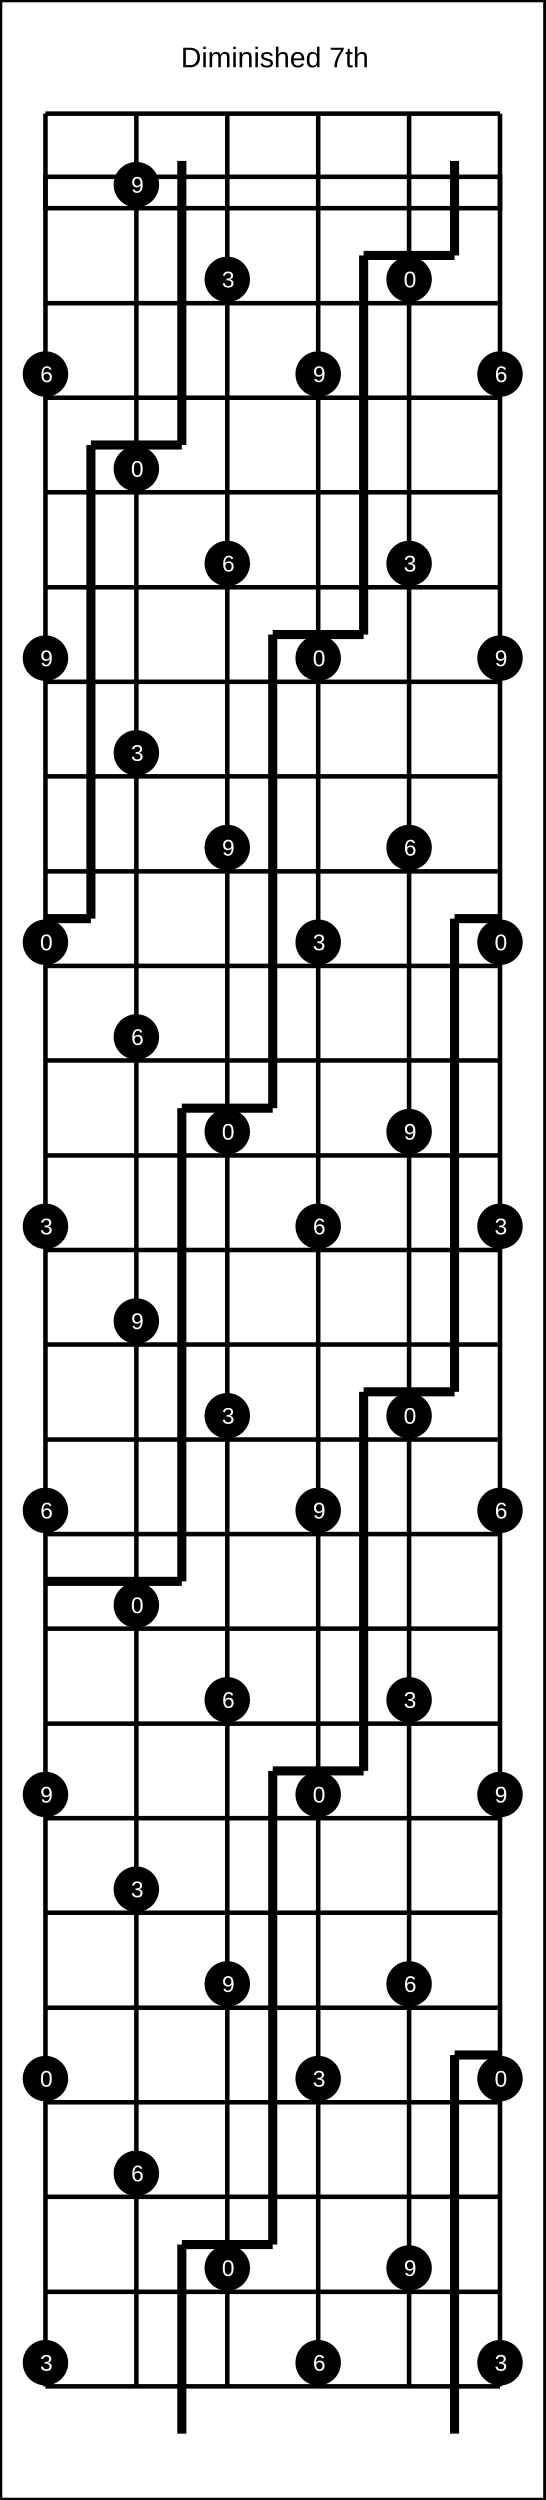
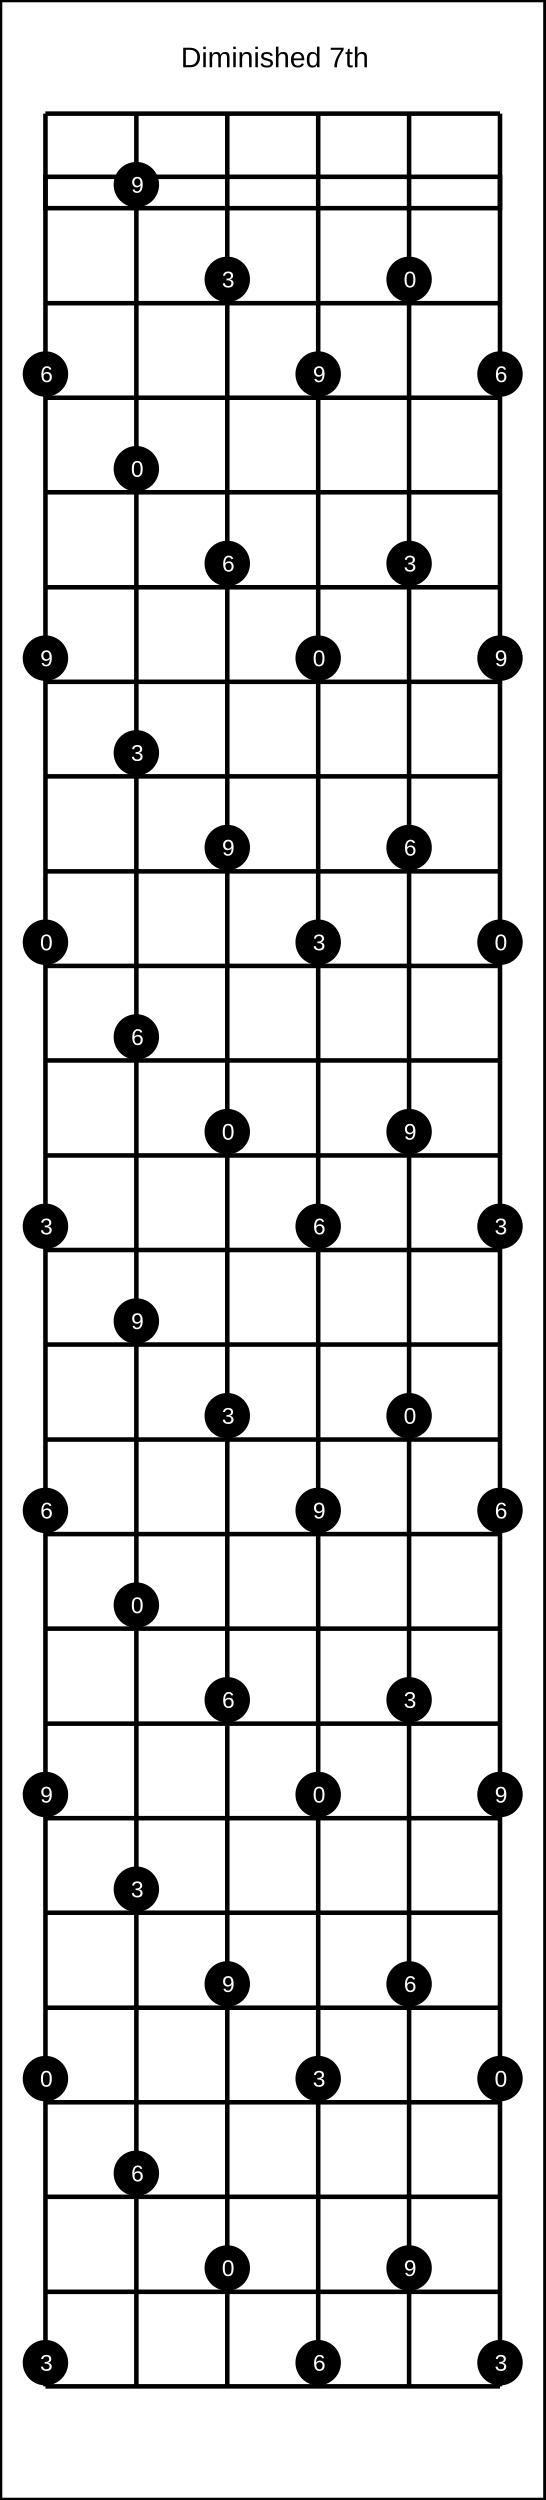
<svg xmlns="http://www.w3.org/2000/svg" xmlns:xlink="http://www.w3.org/1999/xlink" width="240pt" height="1100pt" viewBox="0 0 240 1100" version="1.1">
  <defs>
    <g>
      <symbol overflow="visible" id="glyph0-0">
        <path style="stroke:none;" d="M 1.25 -8.594 L 8.125 -8.594 L 8.125 0 L 1.25 0 Z M 1.719 -8.141 L 1.719 -0.469 L 7.656 -0.469 L 7.656 -8.141 Z M 1.719 -8.141 " />
      </symbol>
      <symbol overflow="visible" id="glyph0-1">
        <path style="stroke:none;" d="M 8.422 -4.391 C 8.422 -3.504 8.25 -2.727 7.906 -2.062 C 7.562 -1.395 7.07 -0.883 6.438 -0.531 C 5.801 -0.176 5.066 0 4.234 0 L 1.031 0 L 1.031 -8.594 L 3.875 -8.594 C 5.332 -8.594 6.453 -8.227 7.234 -7.5 C 8.023 -6.77 8.422 -5.734 8.422 -4.391 Z M 7.25 -4.391 C 7.25 -5.453 6.957 -6.266 6.375 -6.828 C 5.789 -7.391 4.945 -7.672 3.844 -7.672 L 2.188 -7.672 L 2.188 -0.938 L 4.109 -0.938 C 4.734 -0.938 5.285 -1.07 5.766 -1.344 C 6.242 -1.625 6.609 -2.023 6.859 -2.547 C 7.117 -3.066 7.25 -3.68 7.25 -4.391 Z M 7.25 -4.391 " />
      </symbol>
      <symbol overflow="visible" id="glyph0-2">
        <path style="stroke:none;" d="M 0.844 -8.016 L 0.844 -9.062 L 1.938 -9.062 L 1.938 -8.016 Z M 0.844 0 L 0.844 -6.609 L 1.938 -6.609 L 1.938 0 Z M 0.844 0 " />
      </symbol>
      <symbol overflow="visible" id="glyph0-3">
        <path style="stroke:none;" d="M 4.688 0 L 4.688 -4.188 C 4.688 -4.82 4.598 -5.258 4.422 -5.5 C 4.242 -5.75 3.93 -5.875 3.484 -5.875 C 3.016 -5.875 2.641 -5.691 2.359 -5.328 C 2.086 -4.973 1.953 -4.473 1.953 -3.828 L 1.953 0 L 0.859 0 L 0.859 -5.188 C 0.859 -5.957 0.848 -6.43 0.828 -6.609 L 1.875 -6.609 C 1.875 -6.586 1.875 -6.531 1.875 -6.438 C 1.883 -6.352 1.891 -6.25 1.891 -6.125 C 1.898 -6.008 1.91 -5.789 1.922 -5.469 L 1.938 -5.469 C 2.164 -5.938 2.43 -6.258 2.734 -6.438 C 3.047 -6.625 3.422 -6.719 3.859 -6.719 C 4.359 -6.719 4.754 -6.617 5.047 -6.422 C 5.336 -6.223 5.539 -5.906 5.656 -5.469 L 5.672 -5.469 C 5.898 -5.914 6.176 -6.234 6.5 -6.422 C 6.82 -6.617 7.211 -6.719 7.672 -6.719 C 8.336 -6.719 8.82 -6.535 9.125 -6.172 C 9.438 -5.816 9.594 -5.227 9.594 -4.406 L 9.594 0 L 8.5 0 L 8.5 -4.188 C 8.5 -4.82 8.41 -5.258 8.234 -5.5 C 8.066 -5.75 7.754 -5.875 7.297 -5.875 C 6.816 -5.875 6.441 -5.695 6.172 -5.344 C 5.91 -4.988 5.781 -4.484 5.781 -3.828 L 5.781 0 Z M 4.688 0 " />
      </symbol>
      <symbol overflow="visible" id="glyph0-4">
        <path style="stroke:none;" d="M 5.031 0 L 5.031 -4.188 C 5.031 -4.625 4.988 -4.961 4.906 -5.203 C 4.82 -5.441 4.688 -5.613 4.5 -5.719 C 4.312 -5.82 4.035 -5.875 3.672 -5.875 C 3.141 -5.875 2.723 -5.691 2.422 -5.328 C 2.117 -4.973 1.969 -4.473 1.969 -3.828 L 1.969 0 L 0.859 0 L 0.859 -5.188 C 0.859 -5.957 0.848 -6.43 0.828 -6.609 L 1.875 -6.609 C 1.875 -6.586 1.875 -6.531 1.875 -6.438 C 1.883 -6.352 1.891 -6.25 1.891 -6.125 C 1.898 -6.008 1.91 -5.789 1.922 -5.469 L 1.938 -5.469 C 2.188 -5.926 2.477 -6.25 2.812 -6.438 C 3.145 -6.625 3.555 -6.719 4.047 -6.719 C 4.773 -6.719 5.305 -6.535 5.641 -6.172 C 5.973 -5.816 6.141 -5.227 6.141 -4.406 L 6.141 0 Z M 5.031 0 " />
      </symbol>
      <symbol overflow="visible" id="glyph0-5">
        <path style="stroke:none;" d="M 5.797 -1.828 C 5.797 -1.203 5.562 -0.719 5.094 -0.375 C 4.625 -0.039 3.969 0.125 3.125 0.125 C 2.301 0.125 1.664 -0.008 1.219 -0.281 C 0.77 -0.551 0.477 -0.973 0.344 -1.547 L 1.312 -1.734 C 1.406 -1.379 1.598 -1.117 1.891 -0.953 C 2.191 -0.797 2.602 -0.719 3.125 -0.719 C 3.676 -0.719 4.082 -0.801 4.344 -0.969 C 4.602 -1.145 4.734 -1.398 4.734 -1.734 C 4.734 -1.992 4.641 -2.207 4.453 -2.375 C 4.273 -2.539 3.988 -2.676 3.594 -2.781 L 2.812 -2.984 C 2.176 -3.148 1.723 -3.312 1.453 -3.469 C 1.191 -3.625 0.984 -3.812 0.828 -4.031 C 0.68 -4.258 0.609 -4.535 0.609 -4.859 C 0.609 -5.461 0.82 -5.922 1.25 -6.234 C 1.676 -6.547 2.301 -6.703 3.125 -6.703 C 3.852 -6.703 4.43 -6.57 4.859 -6.312 C 5.297 -6.062 5.57 -5.656 5.688 -5.094 L 4.688 -4.969 C 4.633 -5.258 4.473 -5.484 4.203 -5.641 C 3.93 -5.797 3.57 -5.875 3.125 -5.875 C 2.633 -5.875 2.27 -5.797 2.031 -5.641 C 1.789 -5.492 1.672 -5.27 1.672 -4.969 C 1.672 -4.781 1.719 -4.625 1.812 -4.5 C 1.914 -4.383 2.062 -4.281 2.25 -4.188 C 2.445 -4.102 2.852 -3.988 3.469 -3.844 C 4.051 -3.695 4.469 -3.562 4.719 -3.438 C 4.977 -3.312 5.18 -3.172 5.328 -3.016 C 5.473 -2.867 5.586 -2.695 5.672 -2.5 C 5.754 -2.301 5.797 -2.078 5.797 -1.828 Z M 5.797 -1.828 " />
      </symbol>
      <symbol overflow="visible" id="glyph0-6">
        <path style="stroke:none;" d="M 1.938 -5.469 C 2.164 -5.906 2.445 -6.223 2.781 -6.422 C 3.113 -6.617 3.535 -6.719 4.047 -6.719 C 4.766 -6.719 5.289 -6.539 5.625 -6.188 C 5.969 -5.832 6.141 -5.238 6.141 -4.406 L 6.141 0 L 5.031 0 L 5.031 -4.188 C 5.031 -4.656 4.988 -5 4.906 -5.219 C 4.82 -5.445 4.68 -5.613 4.484 -5.719 C 4.285 -5.82 4.016 -5.875 3.672 -5.875 C 3.16 -5.875 2.75 -5.691 2.438 -5.328 C 2.125 -4.973 1.969 -4.492 1.969 -3.891 L 1.969 0 L 0.859 0 L 0.859 -9.062 L 1.969 -9.062 L 1.969 -6.703 C 1.969 -6.453 1.957 -6.191 1.938 -5.922 C 1.926 -5.66 1.922 -5.508 1.922 -5.469 Z M 1.938 -5.469 " />
      </symbol>
      <symbol overflow="visible" id="glyph0-7">
        <path style="stroke:none;" d="M 1.688 -3.062 C 1.688 -2.312 1.844 -1.727 2.156 -1.312 C 2.469 -0.906 2.926 -0.703 3.531 -0.703 C 4 -0.703 4.379 -0.797 4.672 -0.984 C 4.961 -1.18 5.156 -1.426 5.25 -1.719 L 6.219 -1.438 C 5.82 -0.395 4.926 0.125 3.531 0.125 C 2.551 0.125 1.805 -0.164 1.297 -0.75 C 0.785 -1.332 0.531 -2.195 0.531 -3.344 C 0.531 -4.438 0.785 -5.27 1.297 -5.844 C 1.805 -6.426 2.535 -6.719 3.484 -6.719 C 5.422 -6.719 6.391 -5.551 6.391 -3.219 L 6.391 -3.062 Z M 5.266 -3.906 C 5.203 -4.602 5.023 -5.113 4.734 -5.438 C 4.441 -5.758 4.02 -5.922 3.469 -5.922 C 2.938 -5.922 2.516 -5.738 2.203 -5.375 C 1.891 -5.02 1.723 -4.531 1.703 -3.906 Z M 5.266 -3.906 " />
      </symbol>
      <symbol overflow="visible" id="glyph0-8">
        <path style="stroke:none;" d="M 5.016 -1.062 C 4.805 -0.633 4.535 -0.328 4.203 -0.141 C 3.867 0.035 3.453 0.125 2.953 0.125 C 2.117 0.125 1.504 -0.156 1.109 -0.719 C 0.723 -1.281 0.531 -2.129 0.531 -3.266 C 0.531 -5.566 1.336 -6.719 2.953 -6.719 C 3.453 -6.719 3.867 -6.625 4.203 -6.438 C 4.535 -6.258 4.805 -5.973 5.016 -5.578 L 5.016 -9.062 L 6.109 -9.062 L 6.109 -1.359 C 6.109 -0.672 6.117 -0.219 6.141 0 L 5.094 0 C 5.082 -0.062 5.066 -0.211 5.047 -0.453 C 5.035 -0.691 5.031 -0.895 5.031 -1.062 Z M 1.672 -3.312 C 1.672 -2.383 1.789 -1.719 2.031 -1.312 C 2.281 -0.914 2.68 -0.719 3.234 -0.719 C 3.859 -0.719 4.312 -0.93 4.594 -1.359 C 4.875 -1.797 5.016 -2.469 5.016 -3.375 C 5.016 -4.25 4.875 -4.891 4.594 -5.297 C 4.312 -5.711 3.863 -5.922 3.25 -5.922 C 2.695 -5.922 2.297 -5.711 2.047 -5.297 C 1.797 -4.891 1.672 -4.227 1.672 -3.312 Z M 1.672 -3.312 " />
      </symbol>
      <symbol overflow="visible" id="glyph0-9">
        <path style="stroke:none;" d="" />
      </symbol>
      <symbol overflow="visible" id="glyph0-10">
        <path style="stroke:none;" d="M 6.328 -7.703 C 5.441 -6.359 4.816 -5.305 4.453 -4.547 C 4.098 -3.785 3.828 -3.035 3.641 -2.297 C 3.461 -1.555 3.375 -0.789 3.375 0 L 2.234 0 C 2.234 -1.094 2.461 -2.25 2.922 -3.469 C 3.391 -4.688 4.172 -6.086 5.266 -7.672 L 0.641 -7.672 L 0.641 -8.594 L 6.328 -8.594 Z M 6.328 -7.703 " />
      </symbol>
      <symbol overflow="visible" id="glyph0-11">
        <path style="stroke:none;" d="M 3.375 -0.047 C 3.02 0.047 2.648 0.094 2.266 0.094 C 1.391 0.094 0.953 -0.398 0.953 -1.391 L 0.953 -5.797 L 0.188 -5.797 L 0.188 -6.609 L 1 -6.609 L 1.312 -8.078 L 2.047 -8.078 L 2.047 -6.609 L 3.266 -6.609 L 3.266 -5.797 L 2.047 -5.797 L 2.047 -1.641 C 2.047 -1.316 2.098 -1.094 2.203 -0.969 C 2.305 -0.844 2.488 -0.781 2.75 -0.781 C 2.895 -0.781 3.102 -0.805 3.375 -0.859 Z M 3.375 -0.047 " />
      </symbol>
      <symbol overflow="visible" id="glyph1-0">
        <path style="stroke:none;" d="M 1 -6.875 L 6.5 -6.875 L 6.5 0 L 1 0 Z M 1.375 -6.516 L 1.375 -0.375 L 6.125 -0.375 L 6.125 -6.516 Z M 1.375 -6.516 " />
      </symbol>
      <symbol overflow="visible" id="glyph1-1">
        <path style="stroke:none;" d="M 5.172 -3.438 C 5.172 -2.289 4.969 -1.414 4.562 -0.812 C 4.156 -0.207 3.555 0.094 2.766 0.094 C 1.973 0.094 1.379 -0.203 0.984 -0.797 C 0.586 -1.398 0.391 -2.281 0.391 -3.438 C 0.391 -4.625 0.582 -5.508 0.969 -6.094 C 1.352 -6.688 1.961 -6.984 2.797 -6.984 C 3.609 -6.984 4.207 -6.688 4.594 -6.094 C 4.977 -5.5 5.172 -4.613 5.172 -3.438 Z M 4.281 -3.438 C 4.281 -4.438 4.164 -5.156 3.938 -5.594 C 3.707 -6.039 3.328 -6.266 2.797 -6.266 C 2.254 -6.266 1.863 -6.047 1.625 -5.609 C 1.395 -5.172 1.281 -4.445 1.281 -3.438 C 1.281 -2.469 1.398 -1.754 1.641 -1.297 C 1.879 -0.848 2.258 -0.625 2.781 -0.625 C 3.301 -0.625 3.68 -0.852 3.922 -1.312 C 4.16 -1.77 4.281 -2.477 4.281 -3.438 Z M 4.281 -3.438 " />
      </symbol>
      <symbol overflow="visible" id="glyph1-2">
        <path style="stroke:none;" d="M 5.125 -1.906 C 5.125 -1.27 4.922 -0.773 4.516 -0.422 C 4.109 -0.078 3.531 0.094 2.781 0.094 C 2.094 0.094 1.539 -0.062 1.125 -0.375 C 0.707 -0.688 0.457 -1.148 0.375 -1.766 L 1.297 -1.844 C 1.41 -1.031 1.906 -0.625 2.781 -0.625 C 3.227 -0.625 3.578 -0.734 3.828 -0.953 C 4.078 -1.172 4.203 -1.492 4.203 -1.922 C 4.203 -2.297 4.055 -2.586 3.766 -2.797 C 3.484 -3.016 3.07 -3.125 2.531 -3.125 L 2.031 -3.125 L 2.031 -3.875 L 2.516 -3.875 C 2.992 -3.875 3.363 -3.977 3.625 -4.188 C 3.895 -4.406 4.031 -4.695 4.031 -5.062 C 4.031 -5.438 3.922 -5.727 3.703 -5.938 C 3.484 -6.156 3.16 -6.266 2.734 -6.266 C 2.348 -6.266 2.035 -6.164 1.797 -5.969 C 1.555 -5.77 1.414 -5.488 1.375 -5.125 L 0.5 -5.188 C 0.562 -5.75 0.789 -6.188 1.188 -6.5 C 1.594 -6.82 2.113 -6.984 2.75 -6.984 C 3.438 -6.984 3.973 -6.82 4.359 -6.5 C 4.742 -6.176 4.938 -5.727 4.938 -5.156 C 4.938 -4.719 4.812 -4.359 4.562 -4.078 C 4.312 -3.805 3.953 -3.625 3.484 -3.531 L 3.484 -3.516 C 4.004 -3.453 4.406 -3.273 4.688 -2.984 C 4.977 -2.703 5.125 -2.344 5.125 -1.906 Z M 5.125 -1.906 " />
      </symbol>
      <symbol overflow="visible" id="glyph1-3">
        <path style="stroke:none;" d="M 5.125 -2.25 C 5.125 -1.52 4.926 -0.945 4.531 -0.531 C 4.133 -0.113 3.594 0.094 2.906 0.094 C 2.125 0.094 1.531 -0.191 1.125 -0.766 C 0.719 -1.336 0.516 -2.176 0.516 -3.281 C 0.516 -4.469 0.723 -5.379 1.141 -6.016 C 1.566 -6.66 2.176 -6.984 2.969 -6.984 C 4.008 -6.984 4.664 -6.516 4.938 -5.578 L 4.094 -5.438 C 3.914 -5.988 3.535 -6.266 2.953 -6.266 C 2.453 -6.266 2.062 -6.031 1.781 -5.562 C 1.508 -5.102 1.375 -4.43 1.375 -3.547 C 1.539 -3.836 1.766 -4.062 2.047 -4.219 C 2.336 -4.375 2.672 -4.453 3.047 -4.453 C 3.68 -4.453 4.188 -4.25 4.562 -3.844 C 4.938 -3.445 5.125 -2.914 5.125 -2.25 Z M 4.234 -2.219 C 4.234 -2.707 4.109 -3.086 3.859 -3.359 C 3.617 -3.629 3.281 -3.766 2.844 -3.766 C 2.438 -3.766 2.102 -3.645 1.844 -3.406 C 1.594 -3.164 1.469 -2.836 1.469 -2.422 C 1.469 -1.891 1.598 -1.453 1.859 -1.109 C 2.117 -0.773 2.457 -0.609 2.875 -0.609 C 3.289 -0.609 3.617 -0.75 3.859 -1.031 C 4.109 -1.32 4.234 -1.719 4.234 -2.219 Z M 4.234 -2.219 " />
      </symbol>
      <symbol overflow="visible" id="glyph1-4">
        <path style="stroke:none;" d="M 5.094 -3.578 C 5.094 -2.398 4.875 -1.492 4.438 -0.859 C 4.008 -0.223 3.395 0.094 2.594 0.094 C 2.062 0.094 1.633 -0.016 1.312 -0.234 C 0.988 -0.461 0.754 -0.832 0.609 -1.344 L 1.453 -1.469 C 1.629 -0.895 2.016 -0.609 2.609 -0.609 C 3.117 -0.609 3.508 -0.844 3.781 -1.312 C 4.062 -1.781 4.207 -2.453 4.219 -3.328 C 4.094 -3.023 3.867 -2.785 3.547 -2.609 C 3.234 -2.43 2.891 -2.344 2.516 -2.344 C 1.891 -2.344 1.391 -2.555 1.016 -2.984 C 0.648 -3.41 0.469 -3.973 0.469 -4.672 C 0.469 -5.391 0.672 -5.953 1.078 -6.359 C 1.484 -6.773 2.047 -6.984 2.766 -6.984 C 3.523 -6.984 4.102 -6.695 4.5 -6.125 C 4.895 -5.562 5.094 -4.711 5.094 -3.578 Z M 4.125 -4.422 C 4.125 -4.984 4 -5.43 3.75 -5.766 C 3.5 -6.098 3.16 -6.266 2.734 -6.266 C 2.305 -6.266 1.969 -6.117 1.719 -5.828 C 1.477 -5.547 1.359 -5.16 1.359 -4.672 C 1.359 -4.172 1.477 -3.773 1.719 -3.484 C 1.969 -3.191 2.301 -3.047 2.719 -3.047 C 2.969 -3.047 3.203 -3.102 3.422 -3.219 C 3.641 -3.332 3.812 -3.492 3.938 -3.703 C 4.062 -3.922 4.125 -4.16 4.125 -4.422 Z M 4.125 -4.422 " />
      </symbol>
    </g>
  </defs>
-   <g id="surface121">
+   <g id="surface136">
    <path style="fill:none;stroke-width:0.01;stroke-linecap:butt;stroke-linejoin:miter;stroke:rgb(0%,0%,0%);stroke-opacity:1;stroke-miterlimit:10;" d="M 0 0 L 1.2 0 L 1.2 5.5 L 0 5.5 Z M 0 0 " transform="matrix(200,0,0,200,0,0)" />
    <g style="fill:rgb(0%,0%,0%);fill-opacity:1;">
      <use xlink:href="#glyph0-1" x="79.578" y="29.59" />
      <use xlink:href="#glyph0-2" x="88.605" y="29.59" />
      <use xlink:href="#glyph0-3" x="91.382" y="29.59" />
      <use xlink:href="#glyph0-2" x="101.795" y="29.59" />
      <use xlink:href="#glyph0-4" x="104.572" y="29.59" />
      <use xlink:href="#glyph0-2" x="111.524" y="29.59" />
      <use xlink:href="#glyph0-5" x="114.301" y="29.59" />
      <use xlink:href="#glyph0-6" x="120.551" y="29.59" />
      <use xlink:href="#glyph0-7" x="127.503" y="29.59" />
      <use xlink:href="#glyph0-8" x="134.455" y="29.59" />
      <use xlink:href="#glyph0-9" x="141.407" y="29.59" />
      <use xlink:href="#glyph0-10" x="144.88" y="29.59" />
      <use xlink:href="#glyph0-11" x="151.832" y="29.59" />
      <use xlink:href="#glyph0-6" x="155.304" y="29.59" />
    </g>
    <path style="fill:none;stroke-width:0.01;stroke-linecap:butt;stroke-linejoin:miter;stroke:rgb(100%,100%,100%);stroke-opacity:1;stroke-miterlimit:10;" d="M 0 0 L 1 0 L 1 5 L 0 5 Z M 0 0 " transform="matrix(200,0,0,200,20,50)" />
    <path style="fill:none;stroke-width:0.01;stroke-linecap:butt;stroke-linejoin:miter;stroke:rgb(0%,0%,0%);stroke-opacity:1;stroke-miterlimit:10;" d="M 0 0.139 L 1 0.139 L 1 0.208 L 0 0.208 Z M 0 0 L 1 0 M 0 0.208 L 1 0.208 M 0 0.417 L 1 0.417 M 0 0.625 L 1 0.625 M 0 0.833 L 1 0.833 M 0 1.042 L 1 1.042 M 0 1.25 L 1 1.25 M 0 1.458 L 1 1.458 M 0 1.667 L 1 1.667 M 0 1.875 L 1 1.875 M 0 2.083 L 1 2.083 M 0 2.292 L 1 2.292 M 0 2.5 L 1 2.5 M 0 2.708 L 1 2.708 M 0 2.917 L 1 2.917 M 0 3.125 L 1 3.125 M 0 3.333 L 1 3.333 M 0 3.542 L 1 3.542 M 0 3.75 L 1 3.75 M 0 3.958 L 1 3.958 M 0 4.167 L 1 4.167 M 0 4.375 L 1 4.375 M 0 4.583 L 1 4.583 M 0 4.792 L 1 4.792 M 0 5 L 1 5 " transform="matrix(200,0,0,200,20,50)" />
    <path style="fill:none;stroke-width:0.01;stroke-linecap:butt;stroke-linejoin:miter;stroke:rgb(0%,0%,0%);stroke-opacity:1;stroke-miterlimit:10;" d="M 0 0 L 0 5 M 0.2 0 L 0.2 5 M 0.4 0 L 0.4 5 M 0.6 0 L 0.6 5 M 0.8 0 L 0.8 5 M 1 0 L 1 5 " transform="matrix(200,0,0,200,20,50)" />
-     <path style="fill:none;stroke-width:0.02;stroke-linecap:butt;stroke-linejoin:miter;stroke:rgb(0%,0%,0%);stroke-opacity:1;stroke-miterlimit:10;" d="M 0.3 0.104 L 0.3 0.312 M 0.3 0.312 L 0.3 0.521 M 0.3 0.521 L 0.3 0.729 M 0.3 0.729 L 0.1 0.729 M 0.1 0.729 L 0.1 0.938 M 0.1 0.938 L 0.1 1.146 M 0.1 1.146 L 0.1 1.354 M 0.1 1.354 L 0.1 1.562 M 0.1 1.562 L 0.1 1.771 M 0.1 1.771 L 0 1.771 M 0 1.771 " transform="matrix(200,0,0,200,20,50)" />
-     <path style="fill:none;stroke-width:0.02;stroke-linecap:butt;stroke-linejoin:miter;stroke:rgb(0%,0%,0%);stroke-opacity:1;stroke-miterlimit:10;" d="M 0.9 0.104 L 0.9 0.312 M 0.9 0.312 L 0.7 0.312 M 0.7 0.312 L 0.7 1.146 M 0.7 1.146 L 0.5 1.146 M 0.5 1.146 L 0.5 2.188 M 0.5 2.188 L 0.3 2.188 M 0.3 2.188 L 0.3 3.229 M 0.3 3.229 L 0.1 3.229 M 0.1 3.229 L 0 3.229 M 0 3.229 " transform="matrix(200,0,0,200,20,50)" />
-     <path style="fill:none;stroke-width:0.02;stroke-linecap:butt;stroke-linejoin:miter;stroke:rgb(0%,0%,0%);stroke-opacity:1;stroke-miterlimit:10;" d="M 1 1.771 L 0.9 1.771 M 0.9 1.771 L 0.9 2.812 M 0.9 2.812 L 0.7 2.812 M 0.7 2.812 L 0.7 3.646 M 0.7 3.646 L 0.5 3.646 M 0.5 3.646 L 0.5 4.688 M 0.5 4.688 L 0.3 4.688 M 0.3 4.688 L 0.3 5.104 M 0.3 5.104 " transform="matrix(200,0,0,200,20,50)" />
-     <path style="fill:none;stroke-width:0.02;stroke-linecap:butt;stroke-linejoin:miter;stroke:rgb(0%,0%,0%);stroke-opacity:1;stroke-miterlimit:10;" d="M 1 4.271 L 0.9 4.271 M 0.9 4.271 L 0.9 5.104 M 0.9 5.104 " transform="matrix(200,0,0,200,20,50)" />
    <path style=" stroke:none;fill-rule:nonzero;fill:rgb(0%,0%,0%);fill-opacity:1;" d="M 30 414.582 C 30 420.105 25.523 424.582 20 424.582 C 14.477 424.582 10 420.105 10 414.582 C 10 409.059 14.477 404.582 20 404.582 C 25.523 404.582 30 409.059 30 414.582 " />
    <g style="fill:rgb(100%,100%,100%);fill-opacity:1;">
      <use xlink:href="#glyph1-1" x="17.609" y="418.125" />
    </g>
    <path style=" stroke:none;fill-rule:nonzero;fill:rgb(0%,0%,0%);fill-opacity:1;" d="M 23.172 418.125 L 30 914.582 C 30 920.105 25.523 924.582 20 924.582 C 14.477 924.582 10 920.105 10 914.582 C 10 909.059 14.477 904.582 20 904.582 C 25.523 904.582 30 909.059 30 914.582 " />
    <g style="fill:rgb(100%,100%,100%);fill-opacity:1;">
      <use xlink:href="#glyph1-1" x="17.609" y="918.125" />
    </g>
    <path style=" stroke:none;fill-rule:nonzero;fill:rgb(0%,0%,0%);fill-opacity:1;" d="M 23.172 918.125 L 70 206.25 C 70 211.773 65.523 216.25 60 216.25 C 54.477 216.25 50 211.773 50 206.25 C 50 200.727 54.477 196.25 60 196.25 C 65.523 196.25 70 200.727 70 206.25 " />
    <g style="fill:rgb(100%,100%,100%);fill-opacity:1;">
      <use xlink:href="#glyph1-1" x="57.609" y="209.789" />
    </g>
    <path style=" stroke:none;fill-rule:nonzero;fill:rgb(0%,0%,0%);fill-opacity:1;" d="M 63.172 209.789 L 70 706.25 C 70 711.773 65.523 716.25 60 716.25 C 54.477 716.25 50 711.773 50 706.25 C 50 700.727 54.477 696.25 60 696.25 C 65.523 696.25 70 700.727 70 706.25 " />
    <g style="fill:rgb(100%,100%,100%);fill-opacity:1;">
      <use xlink:href="#glyph1-1" x="57.609" y="709.789" />
    </g>
    <path style=" stroke:none;fill-rule:nonzero;fill:rgb(0%,0%,0%);fill-opacity:1;" d="M 63.172 709.789 L 110 497.918 C 110 503.441 105.523 507.918 100 507.918 C 94.477 507.918 90 503.441 90 497.918 C 90 492.395 94.477 487.918 100 487.918 C 105.523 487.918 110 492.395 110 497.918 " />
    <g style="fill:rgb(100%,100%,100%);fill-opacity:1;">
      <use xlink:href="#glyph1-1" x="97.609" y="501.457" />
    </g>
    <path style=" stroke:none;fill-rule:nonzero;fill:rgb(0%,0%,0%);fill-opacity:1;" d="M 103.172 501.457 L 110 997.918 C 110 1003.441 105.523 1007.918 100 1007.918 C 94.477 1007.918 90 1003.441 90 997.918 C 90 992.395 94.477 987.918 100 987.918 C 105.523 987.918 110 992.395 110 997.918 " />
    <g style="fill:rgb(100%,100%,100%);fill-opacity:1;">
      <use xlink:href="#glyph1-1" x="97.609" y="1001.457" />
    </g>
    <path style=" stroke:none;fill-rule:nonzero;fill:rgb(0%,0%,0%);fill-opacity:1;" d="M 103.172 1001.457 L 150 289.582 C 150 295.105 145.523 299.582 140 299.582 C 134.477 299.582 130 295.105 130 289.582 C 130 284.059 134.477 279.582 140 279.582 C 145.523 279.582 150 284.059 150 289.582 " />
    <g style="fill:rgb(100%,100%,100%);fill-opacity:1;">
      <use xlink:href="#glyph1-1" x="137.609" y="293.125" />
    </g>
    <path style=" stroke:none;fill-rule:nonzero;fill:rgb(0%,0%,0%);fill-opacity:1;" d="M 143.172 293.125 L 150 789.582 C 150 795.105 145.523 799.582 140 799.582 C 134.477 799.582 130 795.105 130 789.582 C 130 784.059 134.477 779.582 140 779.582 C 145.523 779.582 150 784.059 150 789.582 " />
    <g style="fill:rgb(100%,100%,100%);fill-opacity:1;">
      <use xlink:href="#glyph1-1" x="137.609" y="793.125" />
    </g>
    <path style=" stroke:none;fill-rule:nonzero;fill:rgb(0%,0%,0%);fill-opacity:1;" d="M 143.172 793.125 L 190 122.918 C 190 128.441 185.523 132.918 180 132.918 C 174.477 132.918 170 128.441 170 122.918 C 170 117.395 174.477 112.918 180 112.918 C 185.523 112.918 190 117.395 190 122.918 " />
    <g style="fill:rgb(100%,100%,100%);fill-opacity:1;">
      <use xlink:href="#glyph1-1" x="177.609" y="126.457" />
    </g>
    <path style=" stroke:none;fill-rule:nonzero;fill:rgb(0%,0%,0%);fill-opacity:1;" d="M 183.172 126.457 L 190 622.918 C 190 628.441 185.523 632.918 180 632.918 C 174.477 632.918 170 628.441 170 622.918 C 170 617.395 174.477 612.918 180 612.918 C 185.523 612.918 190 617.395 190 622.918 " />
    <g style="fill:rgb(100%,100%,100%);fill-opacity:1;">
      <use xlink:href="#glyph1-1" x="177.609" y="626.457" />
    </g>
    <path style=" stroke:none;fill-rule:nonzero;fill:rgb(0%,0%,0%);fill-opacity:1;" d="M 183.172 626.457 L 230 414.582 C 230 420.105 225.523 424.582 220 424.582 C 214.477 424.582 210 420.105 210 414.582 C 210 409.059 214.477 404.582 220 404.582 C 225.523 404.582 230 409.059 230 414.582 " />
    <g style="fill:rgb(100%,100%,100%);fill-opacity:1;">
      <use xlink:href="#glyph1-1" x="217.609" y="418.125" />
    </g>
    <path style=" stroke:none;fill-rule:nonzero;fill:rgb(0%,0%,0%);fill-opacity:1;" d="M 223.172 418.125 L 230 914.582 C 230 920.105 225.523 924.582 220 924.582 C 214.477 924.582 210 920.105 210 914.582 C 210 909.059 214.477 904.582 220 904.582 C 225.523 904.582 230 909.059 230 914.582 " />
    <g style="fill:rgb(100%,100%,100%);fill-opacity:1;">
      <use xlink:href="#glyph1-1" x="217.609" y="918.125" />
    </g>
    <path style=" stroke:none;fill-rule:nonzero;fill:rgb(0%,0%,0%);fill-opacity:1;" d="M 223.172 918.125 L 30 539.582 C 30 545.105 25.523 549.582 20 549.582 C 14.477 549.582 10 545.105 10 539.582 C 10 534.059 14.477 529.582 20 529.582 C 25.523 529.582 30 534.059 30 539.582 " />
    <g style="fill:rgb(100%,100%,100%);fill-opacity:1;">
      <use xlink:href="#glyph1-2" x="17.629" y="543.125" />
    </g>
    <path style=" stroke:none;fill-rule:nonzero;fill:rgb(0%,0%,0%);fill-opacity:1;" d="M 23.191 543.125 L 30 1039.582 C 30 1045.105 25.523 1049.582 20 1049.582 C 14.477 1049.582 10 1045.105 10 1039.582 C 10 1034.059 14.477 1029.582 20 1029.582 C 25.523 1029.582 30 1034.059 30 1039.582 " />
    <g style="fill:rgb(100%,100%,100%);fill-opacity:1;">
      <use xlink:href="#glyph1-2" x="17.629" y="1043.125" />
    </g>
    <path style=" stroke:none;fill-rule:nonzero;fill:rgb(0%,0%,0%);fill-opacity:1;" d="M 23.191 1043.125 L 70 331.25 C 70 336.773 65.523 341.25 60 341.25 C 54.477 341.25 50 336.773 50 331.25 C 50 325.727 54.477 321.25 60 321.25 C 65.523 321.25 70 325.727 70 331.25 " />
    <g style="fill:rgb(100%,100%,100%);fill-opacity:1;">
      <use xlink:href="#glyph1-2" x="57.629" y="334.789" />
    </g>
    <path style=" stroke:none;fill-rule:nonzero;fill:rgb(0%,0%,0%);fill-opacity:1;" d="M 63.191 334.789 L 70 831.25 C 70 836.773 65.523 841.25 60 841.25 C 54.477 841.25 50 836.773 50 831.25 C 50 825.727 54.477 821.25 60 821.25 C 65.523 821.25 70 825.727 70 831.25 " />
    <g style="fill:rgb(100%,100%,100%);fill-opacity:1;">
      <use xlink:href="#glyph1-2" x="57.629" y="834.789" />
    </g>
    <path style=" stroke:none;fill-rule:nonzero;fill:rgb(0%,0%,0%);fill-opacity:1;" d="M 63.191 834.789 L 110 122.918 C 110 128.441 105.523 132.918 100 132.918 C 94.477 132.918 90 128.441 90 122.918 C 90 117.395 94.477 112.918 100 112.918 C 105.523 112.918 110 117.395 110 122.918 " />
    <g style="fill:rgb(100%,100%,100%);fill-opacity:1;">
      <use xlink:href="#glyph1-2" x="97.629" y="126.457" />
    </g>
    <path style=" stroke:none;fill-rule:nonzero;fill:rgb(0%,0%,0%);fill-opacity:1;" d="M 103.191 126.457 L 110 622.918 C 110 628.441 105.523 632.918 100 632.918 C 94.477 632.918 90 628.441 90 622.918 C 90 617.395 94.477 612.918 100 612.918 C 105.523 612.918 110 617.395 110 622.918 " />
    <g style="fill:rgb(100%,100%,100%);fill-opacity:1;">
      <use xlink:href="#glyph1-2" x="97.629" y="626.457" />
    </g>
    <path style=" stroke:none;fill-rule:nonzero;fill:rgb(0%,0%,0%);fill-opacity:1;" d="M 103.191 626.457 L 150 414.582 C 150 420.105 145.523 424.582 140 424.582 C 134.477 424.582 130 420.105 130 414.582 C 130 409.059 134.477 404.582 140 404.582 C 145.523 404.582 150 409.059 150 414.582 " />
    <g style="fill:rgb(100%,100%,100%);fill-opacity:1;">
      <use xlink:href="#glyph1-2" x="137.629" y="418.125" />
    </g>
    <path style=" stroke:none;fill-rule:nonzero;fill:rgb(0%,0%,0%);fill-opacity:1;" d="M 143.191 418.125 L 150 914.582 C 150 920.105 145.523 924.582 140 924.582 C 134.477 924.582 130 920.105 130 914.582 C 130 909.059 134.477 904.582 140 904.582 C 145.523 904.582 150 909.059 150 914.582 " />
    <g style="fill:rgb(100%,100%,100%);fill-opacity:1;">
      <use xlink:href="#glyph1-2" x="137.629" y="918.125" />
    </g>
    <path style=" stroke:none;fill-rule:nonzero;fill:rgb(0%,0%,0%);fill-opacity:1;" d="M 143.191 918.125 L 190 247.918 C 190 253.441 185.523 257.918 180 257.918 C 174.477 257.918 170 253.441 170 247.918 C 170 242.395 174.477 237.918 180 237.918 C 185.523 237.918 190 242.395 190 247.918 " />
    <g style="fill:rgb(100%,100%,100%);fill-opacity:1;">
      <use xlink:href="#glyph1-2" x="177.629" y="251.457" />
    </g>
    <path style=" stroke:none;fill-rule:nonzero;fill:rgb(0%,0%,0%);fill-opacity:1;" d="M 183.191 251.457 L 190 747.918 C 190 753.441 185.523 757.918 180 757.918 C 174.477 757.918 170 753.441 170 747.918 C 170 742.395 174.477 737.918 180 737.918 C 185.523 737.918 190 742.395 190 747.918 " />
    <g style="fill:rgb(100%,100%,100%);fill-opacity:1;">
      <use xlink:href="#glyph1-2" x="177.629" y="751.457" />
    </g>
    <path style=" stroke:none;fill-rule:nonzero;fill:rgb(0%,0%,0%);fill-opacity:1;" d="M 183.191 751.457 L 230 539.582 C 230 545.105 225.523 549.582 220 549.582 C 214.477 549.582 210 545.105 210 539.582 C 210 534.059 214.477 529.582 220 529.582 C 225.523 529.582 230 534.059 230 539.582 " />
    <g style="fill:rgb(100%,100%,100%);fill-opacity:1;">
      <use xlink:href="#glyph1-2" x="217.629" y="543.125" />
    </g>
    <path style=" stroke:none;fill-rule:nonzero;fill:rgb(0%,0%,0%);fill-opacity:1;" d="M 223.191 543.125 L 230 1039.582 C 230 1045.105 225.523 1049.582 220 1049.582 C 214.477 1049.582 210 1045.105 210 1039.582 C 210 1034.059 214.477 1029.582 220 1029.582 C 225.523 1029.582 230 1034.059 230 1039.582 " />
    <g style="fill:rgb(100%,100%,100%);fill-opacity:1;">
      <use xlink:href="#glyph1-2" x="217.629" y="1043.125" />
    </g>
    <path style=" stroke:none;fill-rule:nonzero;fill:rgb(0%,0%,0%);fill-opacity:1;" d="M 223.191 1043.125 L 30 164.582 C 30 170.105 25.523 174.582 20 174.582 C 14.477 174.582 10 170.105 10 164.582 C 10 159.059 14.477 154.582 20 154.582 C 25.523 154.582 30 159.059 30 164.582 " />
    <g style="fill:rgb(100%,100%,100%);fill-opacity:1;">
      <use xlink:href="#glyph1-3" x="17.691" y="168.125" />
    </g>
    <path style=" stroke:none;fill-rule:nonzero;fill:rgb(0%,0%,0%);fill-opacity:1;" d="M 23.254 168.125 L 30 664.582 C 30 670.105 25.523 674.582 20 674.582 C 14.477 674.582 10 670.105 10 664.582 C 10 659.059 14.477 654.582 20 654.582 C 25.523 654.582 30 659.059 30 664.582 " />
    <g style="fill:rgb(100%,100%,100%);fill-opacity:1;">
      <use xlink:href="#glyph1-3" x="17.691" y="668.125" />
    </g>
    <path style=" stroke:none;fill-rule:nonzero;fill:rgb(0%,0%,0%);fill-opacity:1;" d="M 23.254 668.125 L 70 456.25 C 70 461.773 65.523 466.25 60 466.25 C 54.477 466.25 50 461.773 50 456.25 C 50 450.727 54.477 446.25 60 446.25 C 65.523 446.25 70 450.727 70 456.25 " />
    <g style="fill:rgb(100%,100%,100%);fill-opacity:1;">
      <use xlink:href="#glyph1-3" x="57.691" y="459.789" />
    </g>
    <path style=" stroke:none;fill-rule:nonzero;fill:rgb(0%,0%,0%);fill-opacity:1;" d="M 63.254 459.789 L 70 956.25 C 70 961.773 65.523 966.25 60 966.25 C 54.477 966.25 50 961.773 50 956.25 C 50 950.727 54.477 946.25 60 946.25 C 65.523 946.25 70 950.727 70 956.25 " />
    <g style="fill:rgb(100%,100%,100%);fill-opacity:1;">
      <use xlink:href="#glyph1-3" x="57.691" y="959.789" />
    </g>
    <path style=" stroke:none;fill-rule:nonzero;fill:rgb(0%,0%,0%);fill-opacity:1;" d="M 63.254 959.789 L 110 247.918 C 110 253.441 105.523 257.918 100 257.918 C 94.477 257.918 90 253.441 90 247.918 C 90 242.395 94.477 237.918 100 237.918 C 105.523 237.918 110 242.395 110 247.918 " />
    <g style="fill:rgb(100%,100%,100%);fill-opacity:1;">
      <use xlink:href="#glyph1-3" x="97.691" y="251.457" />
    </g>
    <path style=" stroke:none;fill-rule:nonzero;fill:rgb(0%,0%,0%);fill-opacity:1;" d="M 103.254 251.457 L 110 747.918 C 110 753.441 105.523 757.918 100 757.918 C 94.477 757.918 90 753.441 90 747.918 C 90 742.395 94.477 737.918 100 737.918 C 105.523 737.918 110 742.395 110 747.918 " />
    <g style="fill:rgb(100%,100%,100%);fill-opacity:1;">
      <use xlink:href="#glyph1-3" x="97.691" y="751.457" />
    </g>
    <path style=" stroke:none;fill-rule:nonzero;fill:rgb(0%,0%,0%);fill-opacity:1;" d="M 103.254 751.457 L 150 539.582 C 150 545.105 145.523 549.582 140 549.582 C 134.477 549.582 130 545.105 130 539.582 C 130 534.059 134.477 529.582 140 529.582 C 145.523 529.582 150 534.059 150 539.582 " />
    <g style="fill:rgb(100%,100%,100%);fill-opacity:1;">
      <use xlink:href="#glyph1-3" x="137.691" y="543.125" />
    </g>
    <path style=" stroke:none;fill-rule:nonzero;fill:rgb(0%,0%,0%);fill-opacity:1;" d="M 143.254 543.125 L 150 1039.582 C 150 1045.105 145.523 1049.582 140 1049.582 C 134.477 1049.582 130 1045.105 130 1039.582 C 130 1034.059 134.477 1029.582 140 1029.582 C 145.523 1029.582 150 1034.059 150 1039.582 " />
    <g style="fill:rgb(100%,100%,100%);fill-opacity:1;">
      <use xlink:href="#glyph1-3" x="137.691" y="1043.125" />
    </g>
    <path style=" stroke:none;fill-rule:nonzero;fill:rgb(0%,0%,0%);fill-opacity:1;" d="M 143.254 1043.125 L 190 372.918 C 190 378.441 185.523 382.918 180 382.918 C 174.477 382.918 170 378.441 170 372.918 C 170 367.395 174.477 362.918 180 362.918 C 185.523 362.918 190 367.395 190 372.918 " />
    <g style="fill:rgb(100%,100%,100%);fill-opacity:1;">
      <use xlink:href="#glyph1-3" x="177.691" y="376.457" />
    </g>
    <path style=" stroke:none;fill-rule:nonzero;fill:rgb(0%,0%,0%);fill-opacity:1;" d="M 183.254 376.457 L 190 872.918 C 190 878.441 185.523 882.918 180 882.918 C 174.477 882.918 170 878.441 170 872.918 C 170 867.395 174.477 862.918 180 862.918 C 185.523 862.918 190 867.395 190 872.918 " />
    <g style="fill:rgb(100%,100%,100%);fill-opacity:1;">
      <use xlink:href="#glyph1-3" x="177.691" y="876.457" />
    </g>
    <path style=" stroke:none;fill-rule:nonzero;fill:rgb(0%,0%,0%);fill-opacity:1;" d="M 183.254 876.457 L 230 164.582 C 230 170.105 225.523 174.582 220 174.582 C 214.477 174.582 210 170.105 210 164.582 C 210 159.059 214.477 154.582 220 154.582 C 225.523 154.582 230 159.059 230 164.582 " />
    <g style="fill:rgb(100%,100%,100%);fill-opacity:1;">
      <use xlink:href="#glyph1-3" x="217.691" y="168.125" />
    </g>
    <path style=" stroke:none;fill-rule:nonzero;fill:rgb(0%,0%,0%);fill-opacity:1;" d="M 223.254 168.125 L 230 664.582 C 230 670.105 225.523 674.582 220 674.582 C 214.477 674.582 210 670.105 210 664.582 C 210 659.059 214.477 654.582 220 654.582 C 225.523 654.582 230 659.059 230 664.582 " />
    <g style="fill:rgb(100%,100%,100%);fill-opacity:1;">
      <use xlink:href="#glyph1-3" x="217.691" y="668.125" />
    </g>
    <path style=" stroke:none;fill-rule:nonzero;fill:rgb(0%,0%,0%);fill-opacity:1;" d="M 223.254 668.125 L 30 289.582 C 30 295.105 25.523 299.582 20 299.582 C 14.477 299.582 10 295.105 10 289.582 C 10 284.059 14.477 279.582 20 279.582 C 25.523 279.582 30 284.059 30 289.582 " />
    <g style="fill:rgb(100%,100%,100%);fill-opacity:1;">
      <use xlink:href="#glyph1-4" x="17.691" y="293.125" />
    </g>
    <path style=" stroke:none;fill-rule:nonzero;fill:rgb(0%,0%,0%);fill-opacity:1;" d="M 23.254 293.125 L 30 789.582 C 30 795.105 25.523 799.582 20 799.582 C 14.477 799.582 10 795.105 10 789.582 C 10 784.059 14.477 779.582 20 779.582 C 25.523 779.582 30 784.059 30 789.582 " />
    <g style="fill:rgb(100%,100%,100%);fill-opacity:1;">
      <use xlink:href="#glyph1-4" x="17.691" y="793.125" />
    </g>
    <path style=" stroke:none;fill-rule:nonzero;fill:rgb(0%,0%,0%);fill-opacity:1;" d="M 23.254 793.125 L 70 81.25 C 70 86.773 65.523 91.25 60 91.25 C 54.477 91.25 50 86.773 50 81.25 C 50 75.727 54.477 71.25 60 71.25 C 65.523 71.25 70 75.727 70 81.25 " />
    <g style="fill:rgb(100%,100%,100%);fill-opacity:1;">
      <use xlink:href="#glyph1-4" x="57.691" y="84.789" />
    </g>
    <path style=" stroke:none;fill-rule:nonzero;fill:rgb(0%,0%,0%);fill-opacity:1;" d="M 63.254 84.789 L 70 581.25 C 70 586.773 65.523 591.25 60 591.25 C 54.477 591.25 50 586.773 50 581.25 C 50 575.727 54.477 571.25 60 571.25 C 65.523 571.25 70 575.727 70 581.25 " />
    <g style="fill:rgb(100%,100%,100%);fill-opacity:1;">
      <use xlink:href="#glyph1-4" x="57.691" y="584.789" />
    </g>
    <path style=" stroke:none;fill-rule:nonzero;fill:rgb(0%,0%,0%);fill-opacity:1;" d="M 63.254 584.789 L 110 372.918 C 110 378.441 105.523 382.918 100 382.918 C 94.477 382.918 90 378.441 90 372.918 C 90 367.395 94.477 362.918 100 362.918 C 105.523 362.918 110 367.395 110 372.918 " />
    <g style="fill:rgb(100%,100%,100%);fill-opacity:1;">
      <use xlink:href="#glyph1-4" x="97.691" y="376.457" />
    </g>
    <path style=" stroke:none;fill-rule:nonzero;fill:rgb(0%,0%,0%);fill-opacity:1;" d="M 103.254 376.457 L 110 872.918 C 110 878.441 105.523 882.918 100 882.918 C 94.477 882.918 90 878.441 90 872.918 C 90 867.395 94.477 862.918 100 862.918 C 105.523 862.918 110 867.395 110 872.918 " />
    <g style="fill:rgb(100%,100%,100%);fill-opacity:1;">
      <use xlink:href="#glyph1-4" x="97.691" y="876.457" />
    </g>
    <path style=" stroke:none;fill-rule:nonzero;fill:rgb(0%,0%,0%);fill-opacity:1;" d="M 103.254 876.457 L 150 164.582 C 150 170.105 145.523 174.582 140 174.582 C 134.477 174.582 130 170.105 130 164.582 C 130 159.059 134.477 154.582 140 154.582 C 145.523 154.582 150 159.059 150 164.582 " />
    <g style="fill:rgb(100%,100%,100%);fill-opacity:1;">
      <use xlink:href="#glyph1-4" x="137.691" y="168.125" />
    </g>
    <path style=" stroke:none;fill-rule:nonzero;fill:rgb(0%,0%,0%);fill-opacity:1;" d="M 143.254 168.125 L 150 664.582 C 150 670.105 145.523 674.582 140 674.582 C 134.477 674.582 130 670.105 130 664.582 C 130 659.059 134.477 654.582 140 654.582 C 145.523 654.582 150 659.059 150 664.582 " />
    <g style="fill:rgb(100%,100%,100%);fill-opacity:1;">
      <use xlink:href="#glyph1-4" x="137.691" y="668.125" />
    </g>
    <path style=" stroke:none;fill-rule:nonzero;fill:rgb(0%,0%,0%);fill-opacity:1;" d="M 143.254 668.125 L 190 497.918 C 190 503.441 185.523 507.918 180 507.918 C 174.477 507.918 170 503.441 170 497.918 C 170 492.395 174.477 487.918 180 487.918 C 185.523 487.918 190 492.395 190 497.918 " />
    <g style="fill:rgb(100%,100%,100%);fill-opacity:1;">
      <use xlink:href="#glyph1-4" x="177.691" y="501.457" />
    </g>
    <path style=" stroke:none;fill-rule:nonzero;fill:rgb(0%,0%,0%);fill-opacity:1;" d="M 183.254 501.457 L 190 997.918 C 190 1003.441 185.523 1007.918 180 1007.918 C 174.477 1007.918 170 1003.441 170 997.918 C 170 992.395 174.477 987.918 180 987.918 C 185.523 987.918 190 992.395 190 997.918 " />
    <g style="fill:rgb(100%,100%,100%);fill-opacity:1;">
      <use xlink:href="#glyph1-4" x="177.691" y="1001.457" />
    </g>
    <path style=" stroke:none;fill-rule:nonzero;fill:rgb(0%,0%,0%);fill-opacity:1;" d="M 183.254 1001.457 L 230 289.582 C 230 295.105 225.523 299.582 220 299.582 C 214.477 299.582 210 295.105 210 289.582 C 210 284.059 214.477 279.582 220 279.582 C 225.523 279.582 230 284.059 230 289.582 " />
    <g style="fill:rgb(100%,100%,100%);fill-opacity:1;">
      <use xlink:href="#glyph1-4" x="217.691" y="293.125" />
    </g>
    <path style=" stroke:none;fill-rule:nonzero;fill:rgb(0%,0%,0%);fill-opacity:1;" d="M 223.254 293.125 L 230 789.582 C 230 795.105 225.523 799.582 220 799.582 C 214.477 799.582 210 795.105 210 789.582 C 210 784.059 214.477 779.582 220 779.582 C 225.523 779.582 230 784.059 230 789.582 " />
    <g style="fill:rgb(100%,100%,100%);fill-opacity:1;">
      <use xlink:href="#glyph1-4" x="217.691" y="793.125" />
    </g>
  </g>
</svg>
